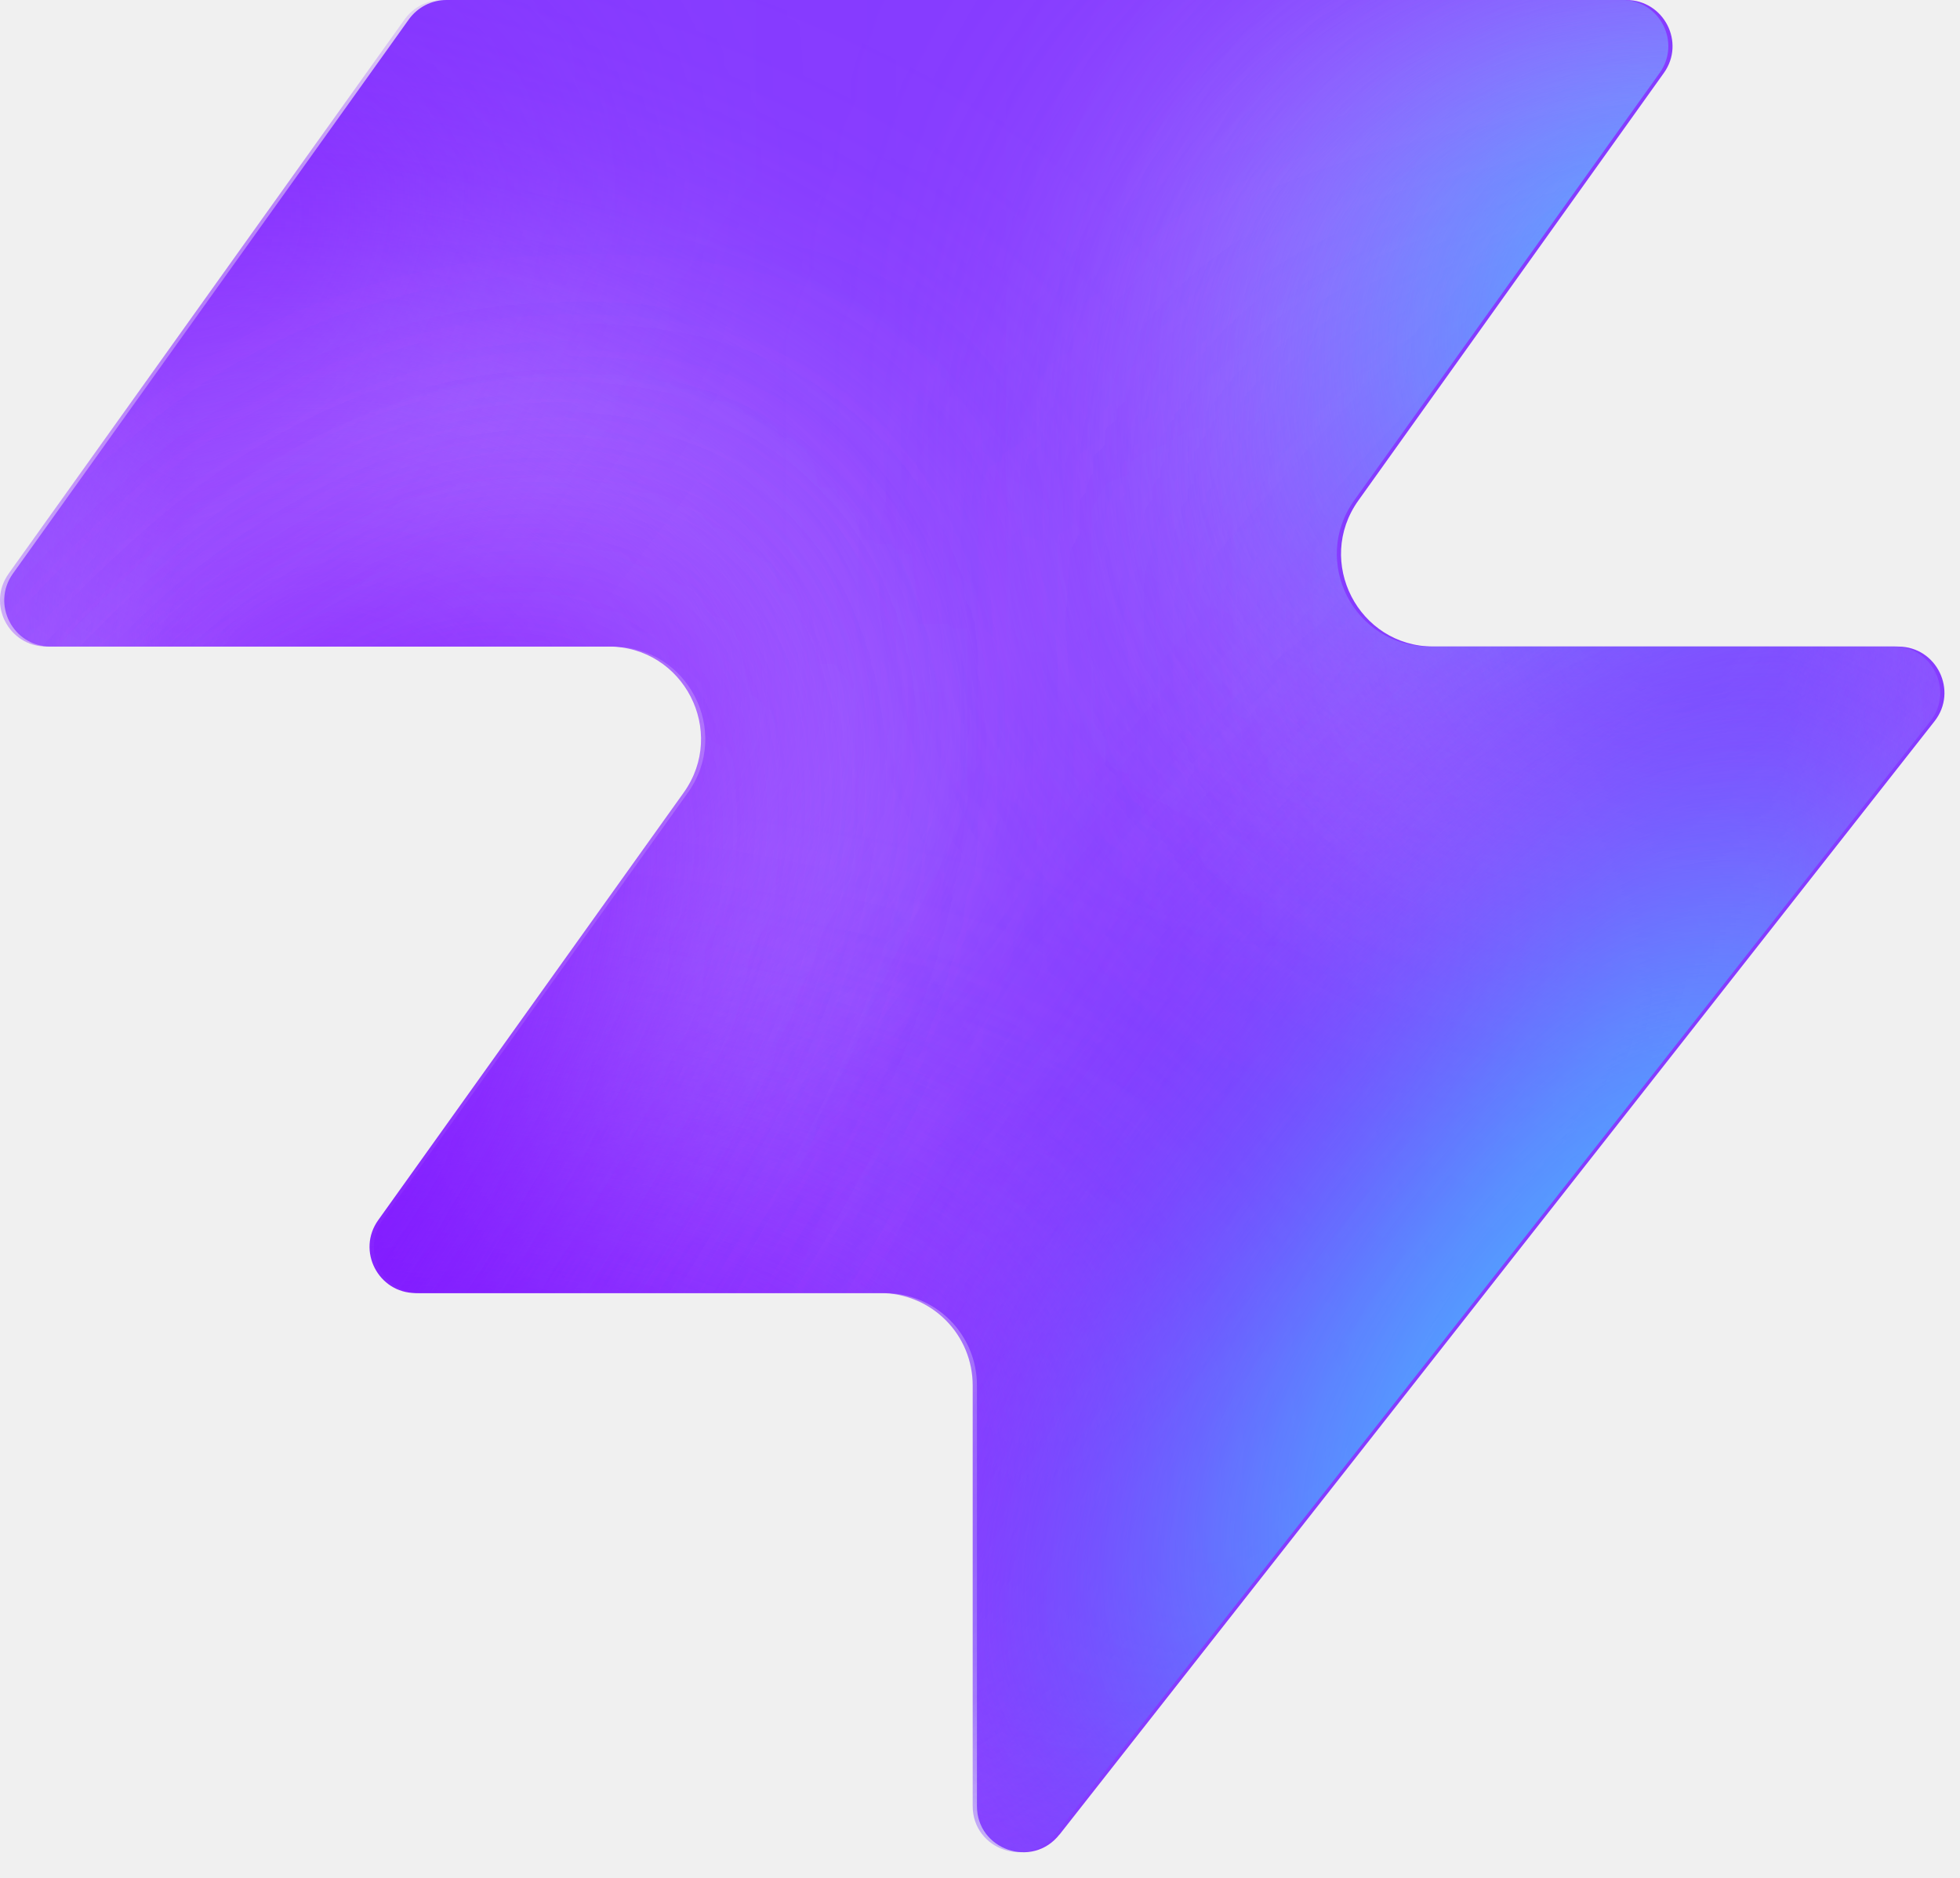
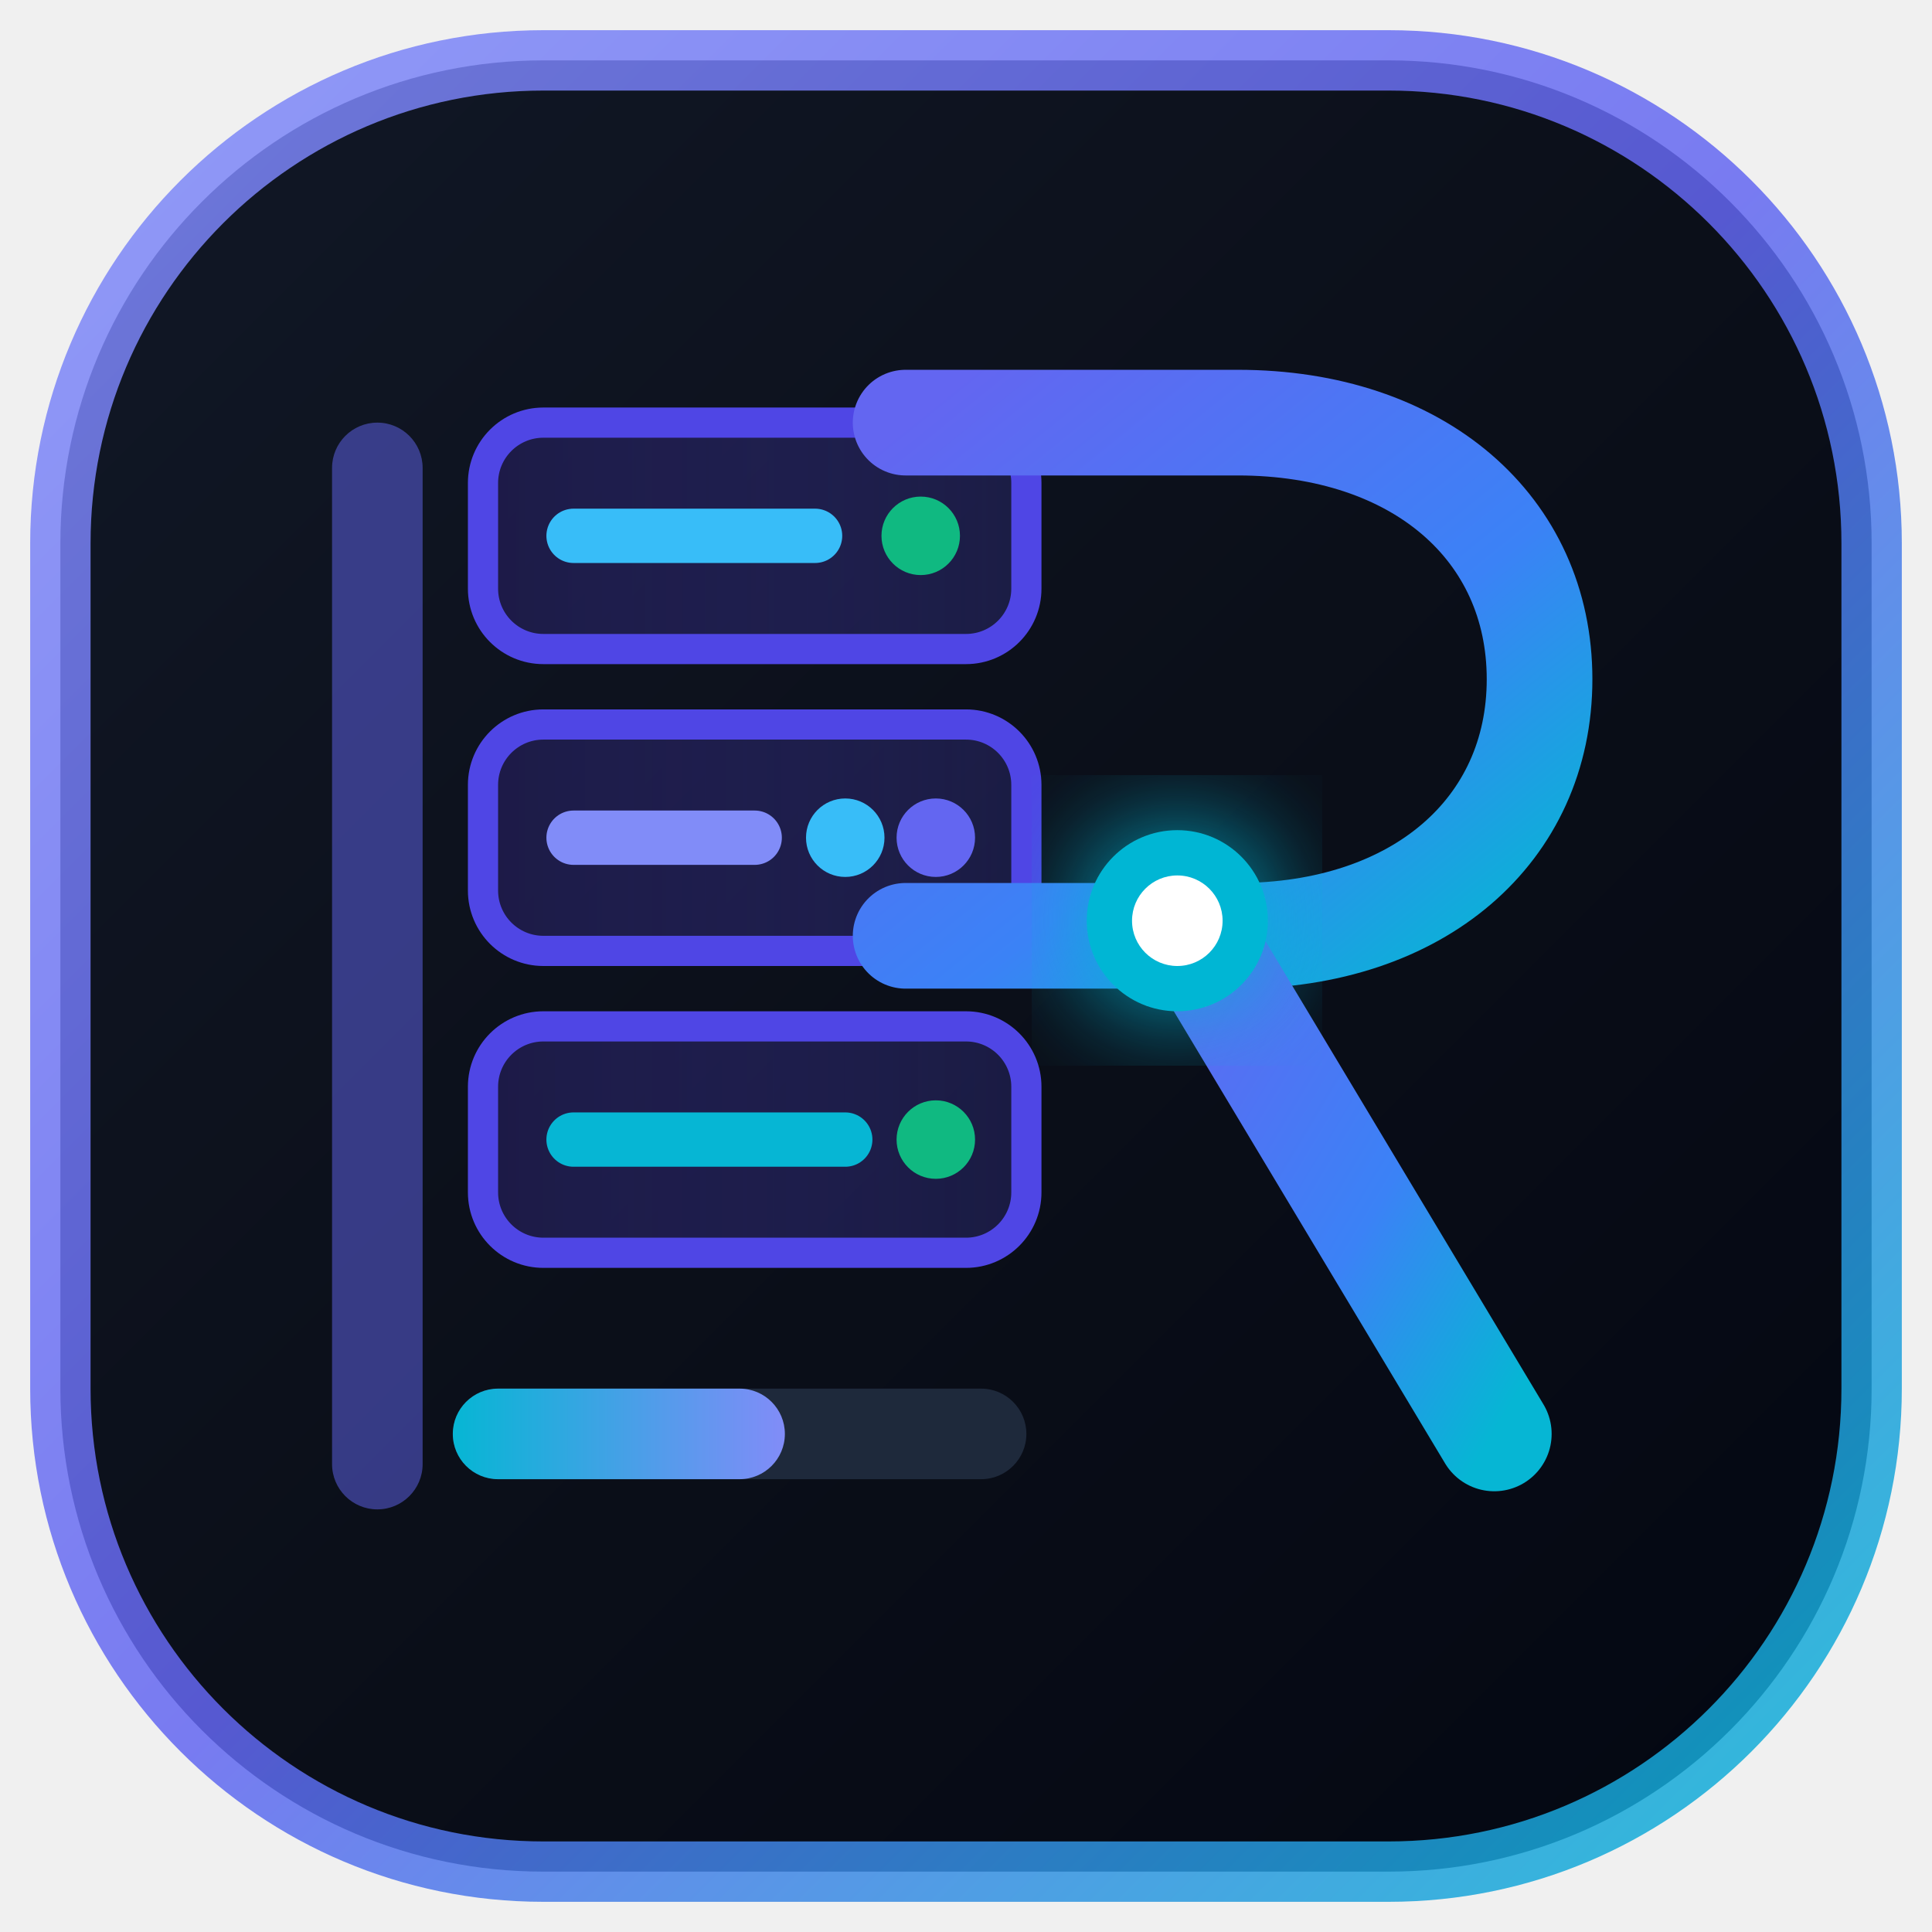
- <svg xmlns="http://www.w3.org/2000/svg" width="48" height="46" fill="none" viewBox="0 0 48 46">
-   <path fill="#863bff" d="M25.946 44.938c-.664.845-2.021.375-2.021-.698V33.937a2.26 2.26 0 0 0-2.262-2.262H10.287c-.92 0-1.456-1.04-.92-1.788l7.48-10.471c1.07-1.497 0-3.578-1.842-3.578H1.237c-.92 0-1.456-1.04-.92-1.788L10.013.474c.214-.297.556-.474.92-.474h28.894c.92 0 1.456 1.04.92 1.788l-7.48 10.471c-1.07 1.498 0 3.579 1.842 3.579h11.377c.943 0 1.473 1.088.89 1.83L25.947 44.94z" style="fill:#863bff;fill:color(display-p3 .525 .23 1);fill-opacity:1" />
-   <mask id="a" width="48" height="46" x="0" y="0" maskUnits="userSpaceOnUse" style="mask-type:alpha">
-     <path fill="#000" d="M25.842 44.938c-.664.844-2.021.375-2.021-.698V33.937a2.26 2.26 0 0 0-2.262-2.262H10.183c-.92 0-1.456-1.04-.92-1.788l7.48-10.471c1.07-1.498 0-3.579-1.842-3.579H1.133c-.92 0-1.456-1.04-.92-1.787L9.91.473c.214-.297.556-.474.92-.474h28.894c.92 0 1.456 1.04.92 1.788l-7.48 10.471c-1.07 1.498 0 3.578 1.842 3.578h11.377c.943 0 1.473 1.088.89 1.832L25.843 44.94z" style="fill:#000;fill-opacity:1" />
-   </mask>
-   <g mask="url(#a)">
-     <g filter="url(#b)">
-       <ellipse cx="5.508" cy="14.704" fill="#ede6ff" rx="5.508" ry="14.704" style="fill:#ede6ff;fill:color(display-p3 .927 .903 1);fill-opacity:1" transform="matrix(.00324 1 1 -.00324 -4.47 31.516)" />
-     </g>
-     <g filter="url(#c)">
-       <ellipse cx="10.399" cy="29.851" fill="#ede6ff" rx="10.399" ry="29.851" style="fill:#ede6ff;fill:color(display-p3 .927 .903 1);fill-opacity:1" transform="matrix(.00324 1 1 -.00324 -39.328 7.883)" />
-     </g>
-     <g filter="url(#d)">
-       <ellipse cx="5.508" cy="30.487" fill="#7e14ff" rx="5.508" ry="30.487" style="fill:#7e14ff;fill:color(display-p3 .492 .077 1);fill-opacity:1" transform="rotate(89.814 -25.913 -14.639)scale(1 -1)" />
-     </g>
-     <g filter="url(#e)">
-       <ellipse cx="5.508" cy="30.599" fill="#7e14ff" rx="5.508" ry="30.599" style="fill:#7e14ff;fill:color(display-p3 .492 .077 1);fill-opacity:1" transform="rotate(89.814 -32.644 -3.334)scale(1 -1)" />
-     </g>
-     <g filter="url(#f)">
-       <ellipse cx="5.508" cy="30.599" fill="#7e14ff" rx="5.508" ry="30.599" style="fill:#7e14ff;fill:color(display-p3 .492 .077 1);fill-opacity:1" transform="matrix(.00324 1 1 -.00324 -34.34 30.47)" />
-     </g>
-     <g filter="url(#g)">
-       <ellipse cx="14.072" cy="22.078" fill="#ede6ff" rx="14.072" ry="22.078" style="fill:#ede6ff;fill:color(display-p3 .927 .903 1);fill-opacity:1" transform="rotate(93.35 24.506 48.493)scale(-1 1)" />
-     </g>
-     <g filter="url(#h)">
-       <ellipse cx="3.47" cy="21.501" fill="#7e14ff" rx="3.47" ry="21.501" style="fill:#7e14ff;fill:color(display-p3 .492 .077 1);fill-opacity:1" transform="rotate(89.009 28.708 47.59)scale(-1 1)" />
-     </g>
-     <g filter="url(#i)">
-       <ellipse cx="3.47" cy="21.501" fill="#7e14ff" rx="3.47" ry="21.501" style="fill:#7e14ff;fill:color(display-p3 .492 .077 1);fill-opacity:1" transform="rotate(89.009 28.708 47.59)scale(-1 1)" />
-     </g>
-     <g filter="url(#j)">
-       <ellipse cx=".387" cy="8.972" fill="#7e14ff" rx="4.407" ry="29.108" style="fill:#7e14ff;fill:color(display-p3 .492 .077 1);fill-opacity:1" transform="rotate(39.51 .387 8.972)" />
-     </g>
-     <g filter="url(#k)">
-       <ellipse cx="47.523" cy="-6.092" fill="#7e14ff" rx="4.407" ry="29.108" style="fill:#7e14ff;fill:color(display-p3 .492 .077 1);fill-opacity:1" transform="rotate(37.892 47.523 -6.092)" />
-     </g>
-     <g filter="url(#l)">
-       <ellipse cx="41.412" cy="6.333" fill="#47bfff" rx="5.971" ry="9.665" style="fill:#47bfff;fill:color(display-p3 .28 .748 1);fill-opacity:1" transform="rotate(37.892 41.412 6.333)" />
-     </g>
-     <g filter="url(#m)">
-       <ellipse cx="-1.879" cy="38.332" fill="#7e14ff" rx="4.407" ry="29.108" style="fill:#7e14ff;fill:color(display-p3 .492 .077 1);fill-opacity:1" transform="rotate(37.892 -1.88 38.332)" />
-     </g>
-     <g filter="url(#n)">
-       <ellipse cx="-1.879" cy="38.332" fill="#7e14ff" rx="4.407" ry="29.108" style="fill:#7e14ff;fill:color(display-p3 .492 .077 1);fill-opacity:1" transform="rotate(37.892 -1.88 38.332)" />
-     </g>
-     <g filter="url(#o)">
-       <ellipse cx="35.651" cy="29.907" fill="#7e14ff" rx="4.407" ry="29.108" style="fill:#7e14ff;fill:color(display-p3 .492 .077 1);fill-opacity:1" transform="rotate(37.892 35.651 29.907)" />
-     </g>
-     <g filter="url(#p)">
-       <ellipse cx="38.418" cy="32.4" fill="#47bfff" rx="5.971" ry="15.297" style="fill:#47bfff;fill:color(display-p3 .28 .748 1);fill-opacity:1" transform="rotate(37.892 38.418 32.4)" />
-     </g>
-   </g>
+ <svg xmlns="http://www.w3.org/2000/svg" viewBox="0 0 64 64" fill="none">
  <defs>
-     <filter id="b" width="60.045" height="41.654" x="-19.77" y="16.149" color-interpolation-filters="sRGB" filterUnits="userSpaceOnUse">
-       <feFlood flood-opacity="0" result="BackgroundImageFix" />
-       <feBlend in="SourceGraphic" in2="BackgroundImageFix" result="shape" />
-       <feGaussianBlur result="effect1_foregroundBlur_2002_17158" stdDeviation="7.659" />
-     </filter>
-     <filter id="c" width="90.34" height="51.437" x="-54.613" y="-7.533" color-interpolation-filters="sRGB" filterUnits="userSpaceOnUse">
-       <feFlood flood-opacity="0" result="BackgroundImageFix" />
-       <feBlend in="SourceGraphic" in2="BackgroundImageFix" result="shape" />
-       <feGaussianBlur result="effect1_foregroundBlur_2002_17158" stdDeviation="7.659" />
-     </filter>
-     <filter id="d" width="79.355" height="29.4" x="-49.64" y="2.03" color-interpolation-filters="sRGB" filterUnits="userSpaceOnUse">
-       <feFlood flood-opacity="0" result="BackgroundImageFix" />
-       <feBlend in="SourceGraphic" in2="BackgroundImageFix" result="shape" />
-       <feGaussianBlur result="effect1_foregroundBlur_2002_17158" stdDeviation="4.596" />
-     </filter>
-     <filter id="e" width="79.579" height="29.4" x="-45.045" y="20.029" color-interpolation-filters="sRGB" filterUnits="userSpaceOnUse">
-       <feFlood flood-opacity="0" result="BackgroundImageFix" />
-       <feBlend in="SourceGraphic" in2="BackgroundImageFix" result="shape" />
-       <feGaussianBlur result="effect1_foregroundBlur_2002_17158" stdDeviation="4.596" />
-     </filter>
-     <filter id="f" width="79.579" height="29.4" x="-43.513" y="21.178" color-interpolation-filters="sRGB" filterUnits="userSpaceOnUse">
-       <feFlood flood-opacity="0" result="BackgroundImageFix" />
-       <feBlend in="SourceGraphic" in2="BackgroundImageFix" result="shape" />
-       <feGaussianBlur result="effect1_foregroundBlur_2002_17158" stdDeviation="4.596" />
-     </filter>
-     <filter id="g" width="74.749" height="58.852" x="15.756" y="-17.901" color-interpolation-filters="sRGB" filterUnits="userSpaceOnUse">
-       <feFlood flood-opacity="0" result="BackgroundImageFix" />
-       <feBlend in="SourceGraphic" in2="BackgroundImageFix" result="shape" />
-       <feGaussianBlur result="effect1_foregroundBlur_2002_17158" stdDeviation="7.659" />
-     </filter>
-     <filter id="h" width="61.377" height="25.362" x="23.548" y="2.284" color-interpolation-filters="sRGB" filterUnits="userSpaceOnUse">
-       <feFlood flood-opacity="0" result="BackgroundImageFix" />
-       <feBlend in="SourceGraphic" in2="BackgroundImageFix" result="shape" />
-       <feGaussianBlur result="effect1_foregroundBlur_2002_17158" stdDeviation="4.596" />
-     </filter>
-     <filter id="i" width="61.377" height="25.362" x="23.548" y="2.284" color-interpolation-filters="sRGB" filterUnits="userSpaceOnUse">
-       <feFlood flood-opacity="0" result="BackgroundImageFix" />
-       <feBlend in="SourceGraphic" in2="BackgroundImageFix" result="shape" />
-       <feGaussianBlur result="effect1_foregroundBlur_2002_17158" stdDeviation="4.596" />
-     </filter>
-     <filter id="j" width="56.045" height="63.649" x="-27.636" y="-22.853" color-interpolation-filters="sRGB" filterUnits="userSpaceOnUse">
-       <feFlood flood-opacity="0" result="BackgroundImageFix" />
-       <feBlend in="SourceGraphic" in2="BackgroundImageFix" result="shape" />
-       <feGaussianBlur result="effect1_foregroundBlur_2002_17158" stdDeviation="4.596" />
-     </filter>
-     <filter id="k" width="54.814" height="64.646" x="20.116" y="-38.415" color-interpolation-filters="sRGB" filterUnits="userSpaceOnUse">
-       <feFlood flood-opacity="0" result="BackgroundImageFix" />
-       <feBlend in="SourceGraphic" in2="BackgroundImageFix" result="shape" />
-       <feGaussianBlur result="effect1_foregroundBlur_2002_17158" stdDeviation="4.596" />
-     </filter>
-     <filter id="l" width="33.541" height="35.313" x="24.641" y="-11.323" color-interpolation-filters="sRGB" filterUnits="userSpaceOnUse">
-       <feFlood flood-opacity="0" result="BackgroundImageFix" />
-       <feBlend in="SourceGraphic" in2="BackgroundImageFix" result="shape" />
-       <feGaussianBlur result="effect1_foregroundBlur_2002_17158" stdDeviation="4.596" />
-     </filter>
-     <filter id="m" width="54.814" height="64.646" x="-29.286" y="6.009" color-interpolation-filters="sRGB" filterUnits="userSpaceOnUse">
-       <feFlood flood-opacity="0" result="BackgroundImageFix" />
-       <feBlend in="SourceGraphic" in2="BackgroundImageFix" result="shape" />
-       <feGaussianBlur result="effect1_foregroundBlur_2002_17158" stdDeviation="4.596" />
-     </filter>
-     <filter id="n" width="54.814" height="64.646" x="-29.286" y="6.009" color-interpolation-filters="sRGB" filterUnits="userSpaceOnUse">
-       <feFlood flood-opacity="0" result="BackgroundImageFix" />
-       <feBlend in="SourceGraphic" in2="BackgroundImageFix" result="shape" />
-       <feGaussianBlur result="effect1_foregroundBlur_2002_17158" stdDeviation="4.596" />
-     </filter>
-     <filter id="o" width="54.814" height="64.646" x="8.244" y="-2.416" color-interpolation-filters="sRGB" filterUnits="userSpaceOnUse">
-       <feFlood flood-opacity="0" result="BackgroundImageFix" />
-       <feBlend in="SourceGraphic" in2="BackgroundImageFix" result="shape" />
-       <feGaussianBlur result="effect1_foregroundBlur_2002_17158" stdDeviation="4.596" />
-     </filter>
-     <filter id="p" width="39.409" height="43.623" x="18.713" y="10.588" color-interpolation-filters="sRGB" filterUnits="userSpaceOnUse">
-       <feFlood flood-opacity="0" result="BackgroundImageFix" />
-       <feBlend in="SourceGraphic" in2="BackgroundImageFix" result="shape" />
-       <feGaussianBlur result="effect1_foregroundBlur_2002_17158" stdDeviation="4.596" />
+     <linearGradient id="rm-border" x1="0%" y1="0%" x2="100%" y2="100%">
+       <stop offset="0%" stop-color="#818CF8" />
+       <stop offset="50%" stop-color="#6366F1" />
+       <stop offset="100%" stop-color="#06B6D4" />
+     </linearGradient>
+     <linearGradient id="rm-bg" x1="0%" y1="0%" x2="100%" y2="100%">
+       <stop offset="0%" stop-color="#111827" />
+       <stop offset="50%" stop-color="#0B0F19" />
+       <stop offset="100%" stop-color="#030712" />
+     </linearGradient>
+     <linearGradient id="rm-rack-face" x1="0%" y1="0%" x2="100%" y2="0%">
+       <stop offset="0%" stop-color="#1E1B4B" stop-opacity="0.9" />
+       <stop offset="100%" stop-color="#312E81" stop-opacity="0.4" />
+     </linearGradient>
+     <linearGradient id="rm-r-curve" x1="0%" y1="0%" x2="100%" y2="100%">
+       <stop offset="0%" stop-color="#6366F1" />
+       <stop offset="60%" stop-color="#3B82F6" />
+       <stop offset="100%" stop-color="#06B6D4" />
+     </linearGradient>
+     <linearGradient id="rm-glow-bar" x1="0%" y1="0%" x2="100%" y2="0%">
+       <stop offset="0%" stop-color="#06B6D4" />
+       <stop offset="100%" stop-color="#818CF8" />
+     </linearGradient>
+     <filter id="rm-glow" x="-30%" y="-30%" width="160%" height="160%">
+       <feGaussianBlur stdDeviation="2" result="blur" />
+       <feComposite in="SourceGraphic" in2="blur" operator="over" />
    </filter>
  </defs>
+   <rect x="2" y="2" width="60" height="60" rx="16" fill="url(#rm-bg)" />
+   <rect x="2" y="2" width="60" height="60" rx="16" stroke="url(#rm-border)" stroke-width="2" stroke-opacity="0.85" />
+   <rect x="11" y="14" width="3" height="36" rx="1.5" fill="#6366F1" fill-opacity="0.5" />
+   <rect x="16" y="14" width="18" height="7.5" rx="2" fill="url(#rm-rack-face)" stroke="#4F46E5" stroke-width="1" />
+   <line x1="19" y1="17.75" x2="27" y2="17.75" stroke="#38BDF8" stroke-width="1.8" stroke-linecap="round" />
+   <circle cx="30.5" cy="17.75" r="1.3" fill="#10B981" />
+   <rect x="16" y="24" width="18" height="7.5" rx="2" fill="url(#rm-rack-face)" stroke="#4F46E5" stroke-width="1" />
+   <line x1="19" y1="27.75" x2="25" y2="27.75" stroke="#818CF8" stroke-width="1.8" stroke-linecap="round" />
+   <circle cx="28" cy="27.75" r="1.3" fill="#38BDF8" />
+   <circle cx="31" cy="27.75" r="1.3" fill="#6366F1" />
+   <rect x="16" y="34" width="18" height="7.5" rx="2" fill="url(#rm-rack-face)" stroke="#4F46E5" stroke-width="1" />
+   <line x1="19" y1="37.75" x2="28" y2="37.75" stroke="#06B6D4" stroke-width="1.8" stroke-linecap="round" />
+   <circle cx="31" cy="37.75" r="1.3" fill="#10B981" />
+   <path d="M 30 14 H 41 C 47 14 51 17.5 51 22.5 C 51 27.5 47 31 41 31 H 30" stroke="url(#rm-r-curve)" stroke-width="3.5" stroke-linecap="round" stroke-linejoin="round" />
+   <path d="M 39 30 L 49.5 47.5" stroke="url(#rm-r-curve)" stroke-width="3.8" stroke-linecap="round" />
+   <circle cx="39" cy="30.5" r="3" fill="#06B6D4" filter="url(#rm-glow)" />
+   <circle cx="39" cy="30.5" r="1.5" fill="#FFFFFF" />
+   <rect x="15" y="46" width="19" height="3" rx="1.5" fill="#1E293B" />
+   <rect x="15" y="46" width="11" height="3" rx="1.5" fill="url(#rm-glow-bar)" />
</svg>
